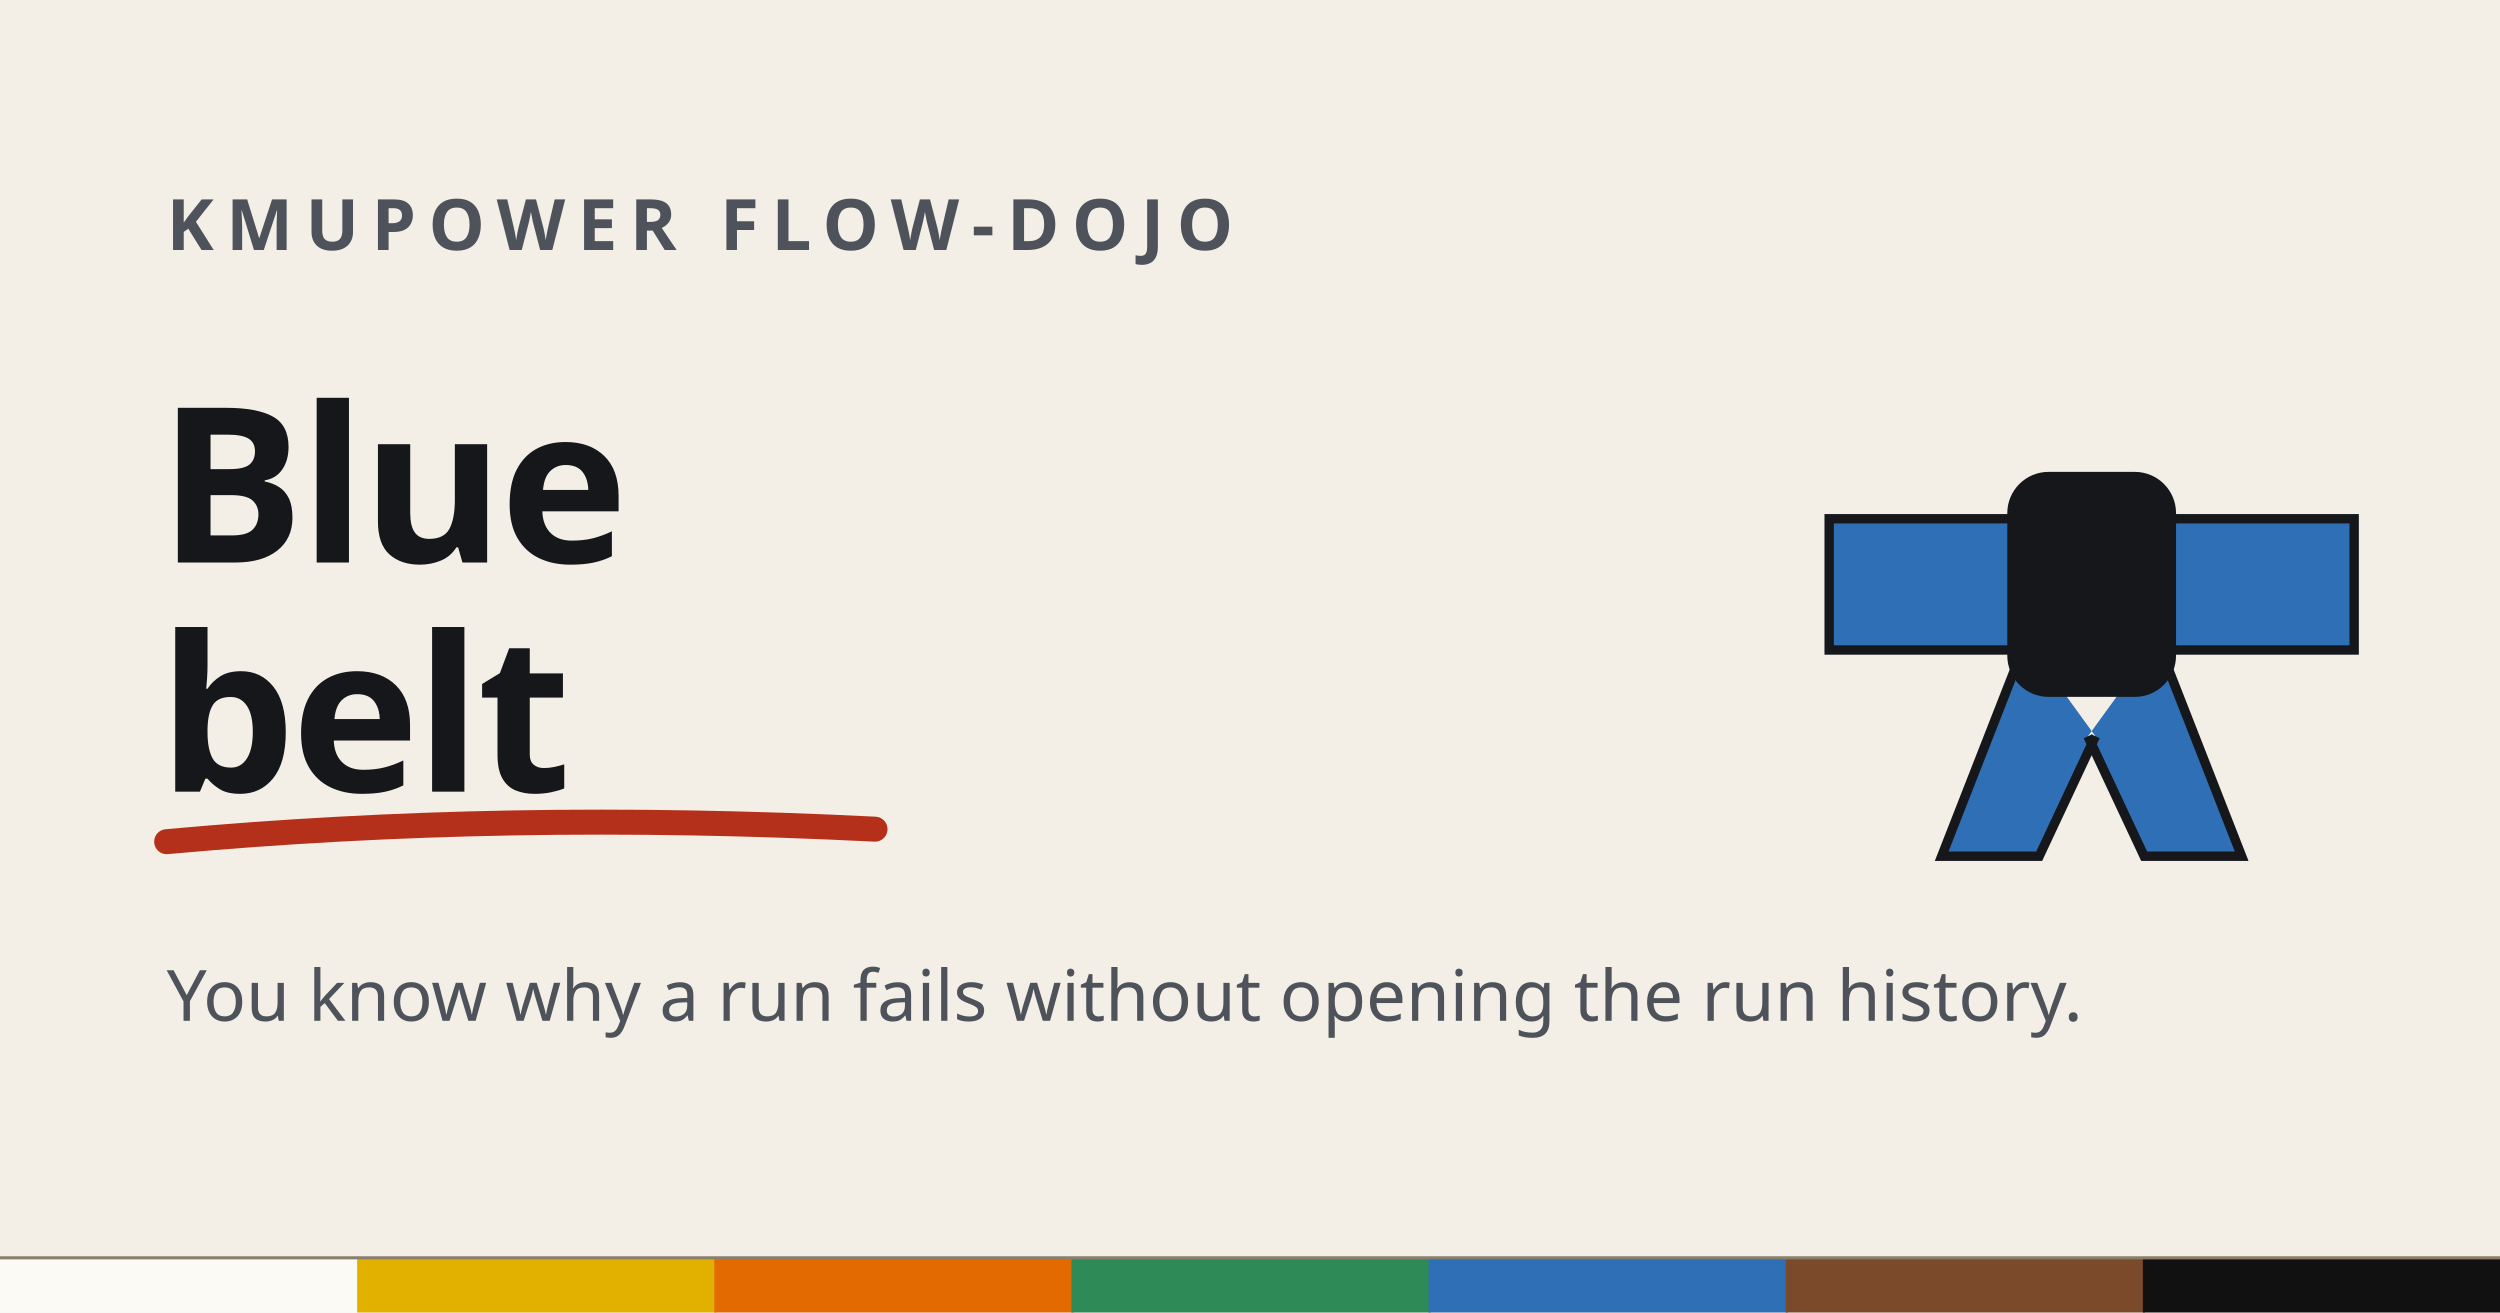
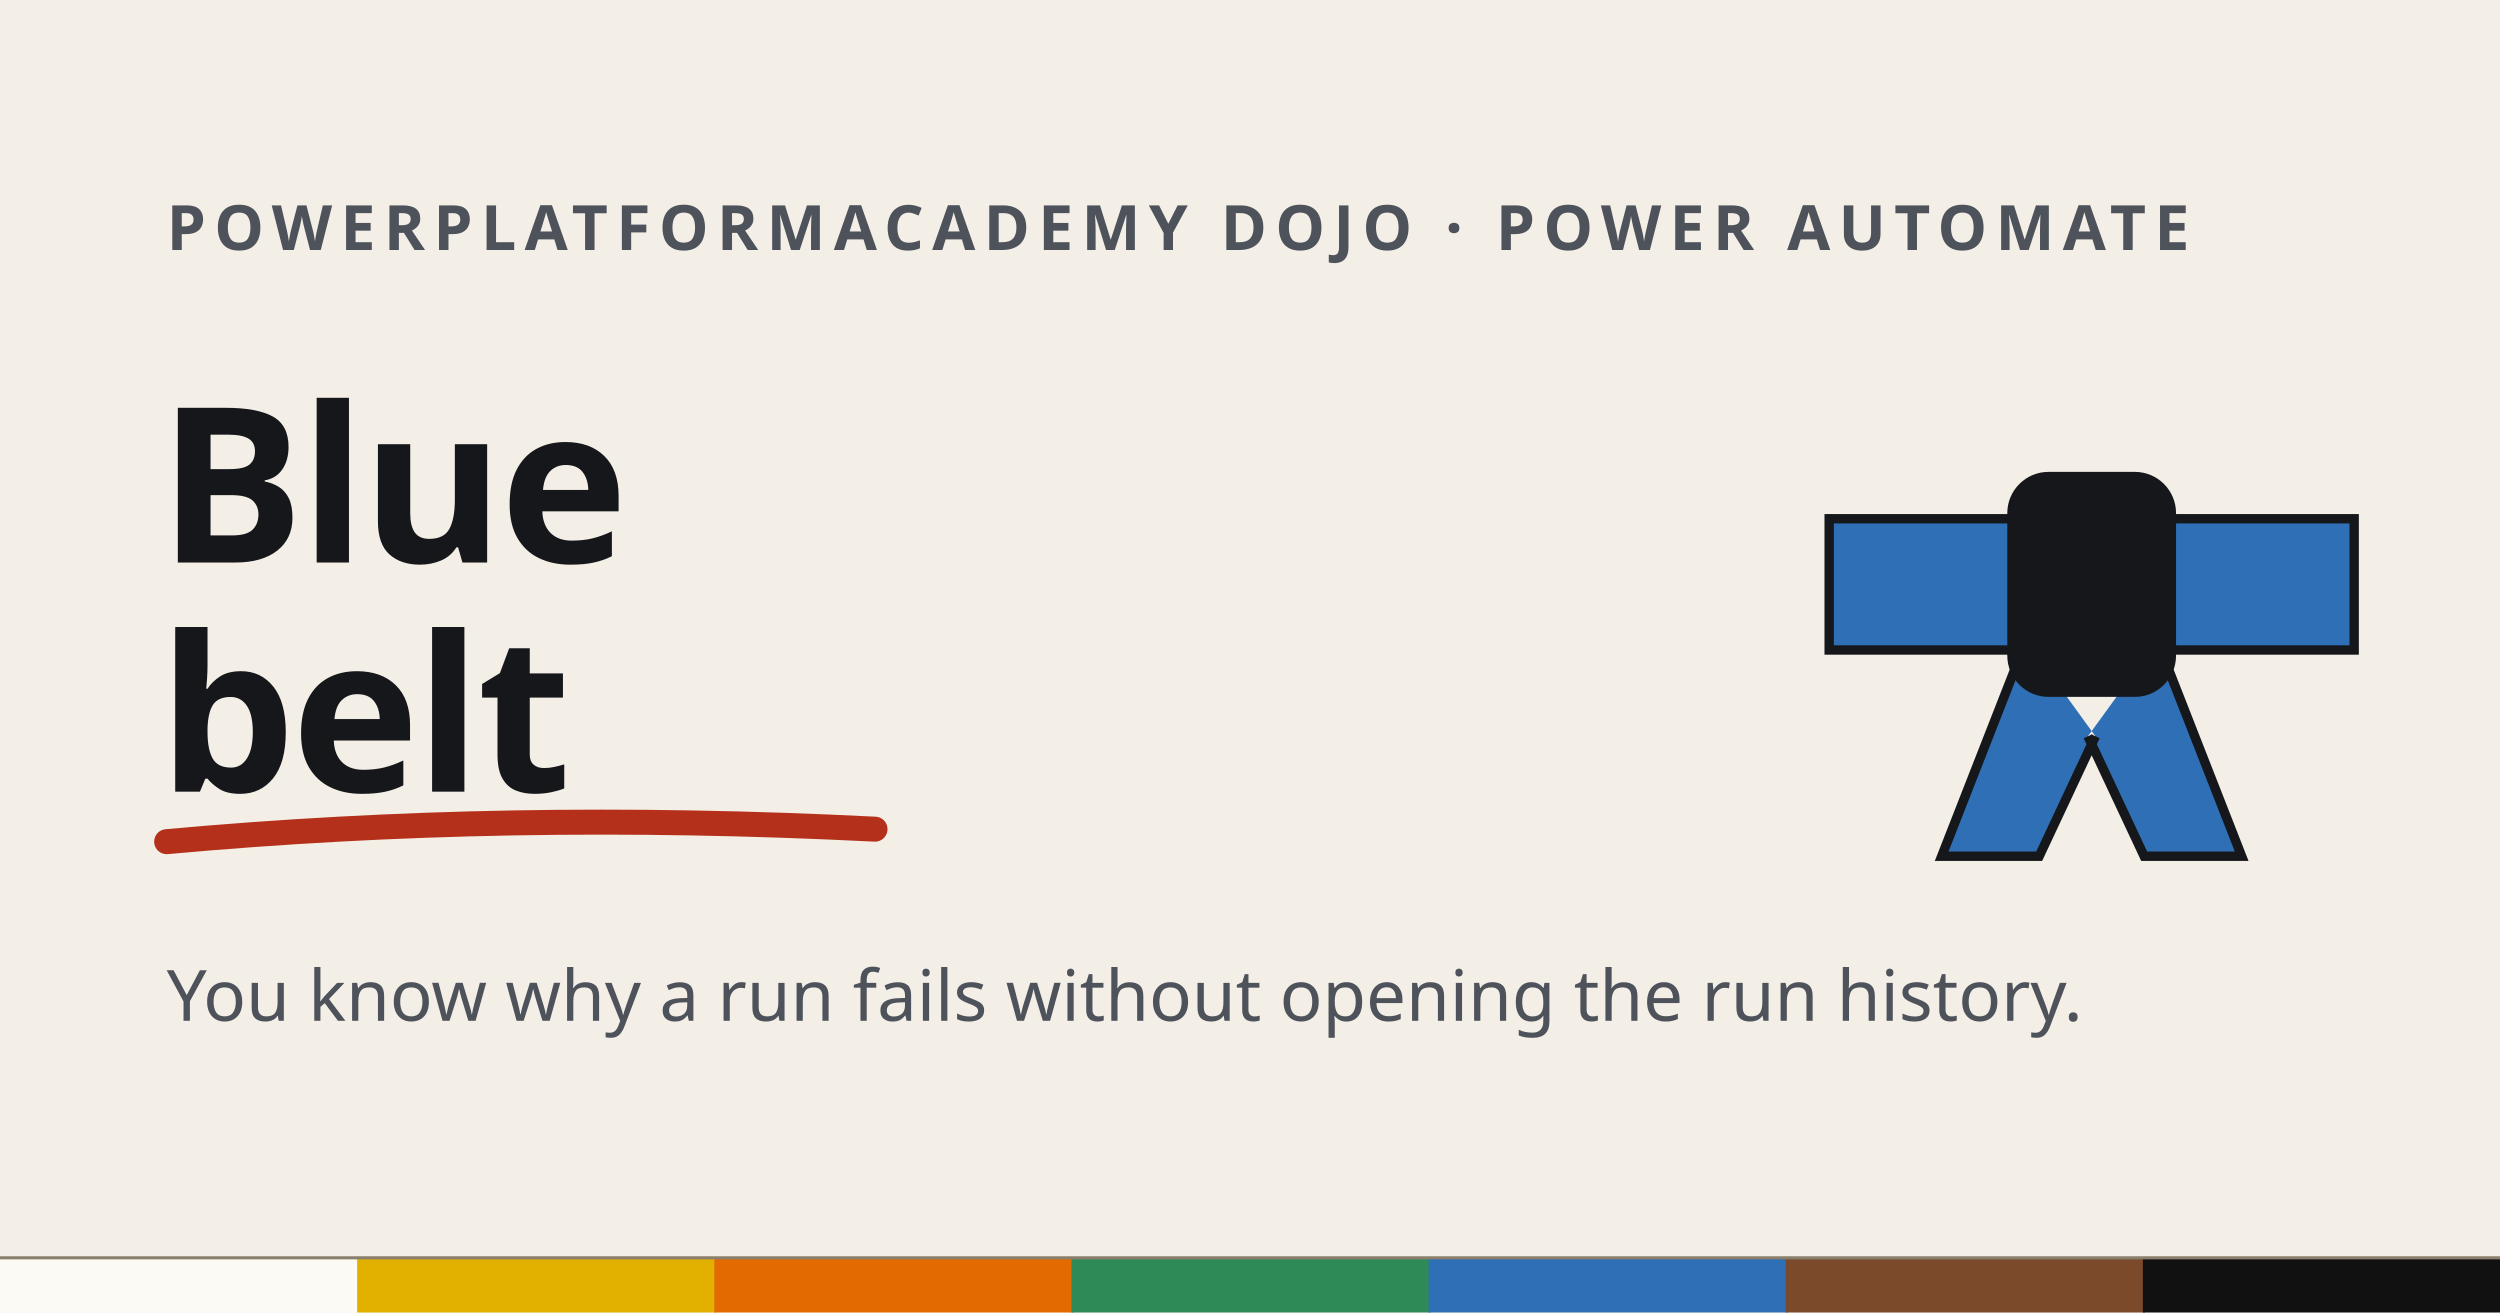
<svg xmlns="http://www.w3.org/2000/svg" width="1200" height="630" viewBox="0 0 1200 630">
  <rect width="1200" height="630" fill="#F4EFE6" />
  <rect x="0" y="604" width="172.429" height="26" fill="#FBFAF5" />
  <rect x="171.429" y="604" width="172.429" height="26" fill="#E2B100" />
  <rect x="342.857" y="604" width="172.429" height="26" fill="#E36A00" />
  <rect x="514.286" y="604" width="172.429" height="26" fill="#2E8B57" />
  <rect x="685.714" y="604" width="172.429" height="26" fill="#2F6FB5" />
  <rect x="857.143" y="604" width="172.429" height="26" fill="#7A4A2B" />
  <rect x="1028.571" y="604" width="172.429" height="26" fill="#111111" />
  <rect x="0" y="603" width="1200" height="1.5" fill="#8A7F6C" />
-   <text x="80" y="120" font-family="Bahnschrift, 'Arial Narrow', sans-serif" font-weight="600" font-size="34" letter-spacing="6" fill="#4E525B">KMUPOWER FLOW-DOJO</text>
+   <text x="80" y="120" font-family="Bahnschrift, 'Arial Narrow', sans-serif" font-weight="600" font-size="30" letter-spacing="4" fill="#4E525B">POWERPLATFORMACADEMY DOJO  ·  POWER AUTOMATE</text>
  <text x="76" y="270" font-family="Bahnschrift, 'Arial Narrow', sans-serif" font-weight="700" font-size="104" letter-spacing="-2" fill="#15171B">Blue</text>
  <text x="76" y="380" font-family="Bahnschrift, 'Arial Narrow', sans-serif" font-weight="700" font-size="104" letter-spacing="-2" fill="#15171B">belt</text>
  <path d="M80 404C190 394 300 392 420 398" fill="none" stroke="#B4301A" stroke-width="12" stroke-linecap="round" />
  <text x="80" y="490" font-family="'Segoe UI', system-ui, sans-serif" font-size="34" fill="#4E525B">You know why a run fails without opening the run history.</text>
  <g transform="translate(860 150) scale(9)">
    <path d="M2 11h28v7H2z" fill="#2F6FB5" stroke="#15171B" stroke-width=".5" />
    <path d="M12.5 17.5L8 29h5.2l3-6.4M19.5 17.5L24 29h-5.2l-3-6.4" fill="#2F6FB5" stroke="#15171B" stroke-width=".5" />
    <rect x="11.5" y="8.5" width="9" height="12" rx="2.2" fill="#15171B" />
  </g>
</svg>
